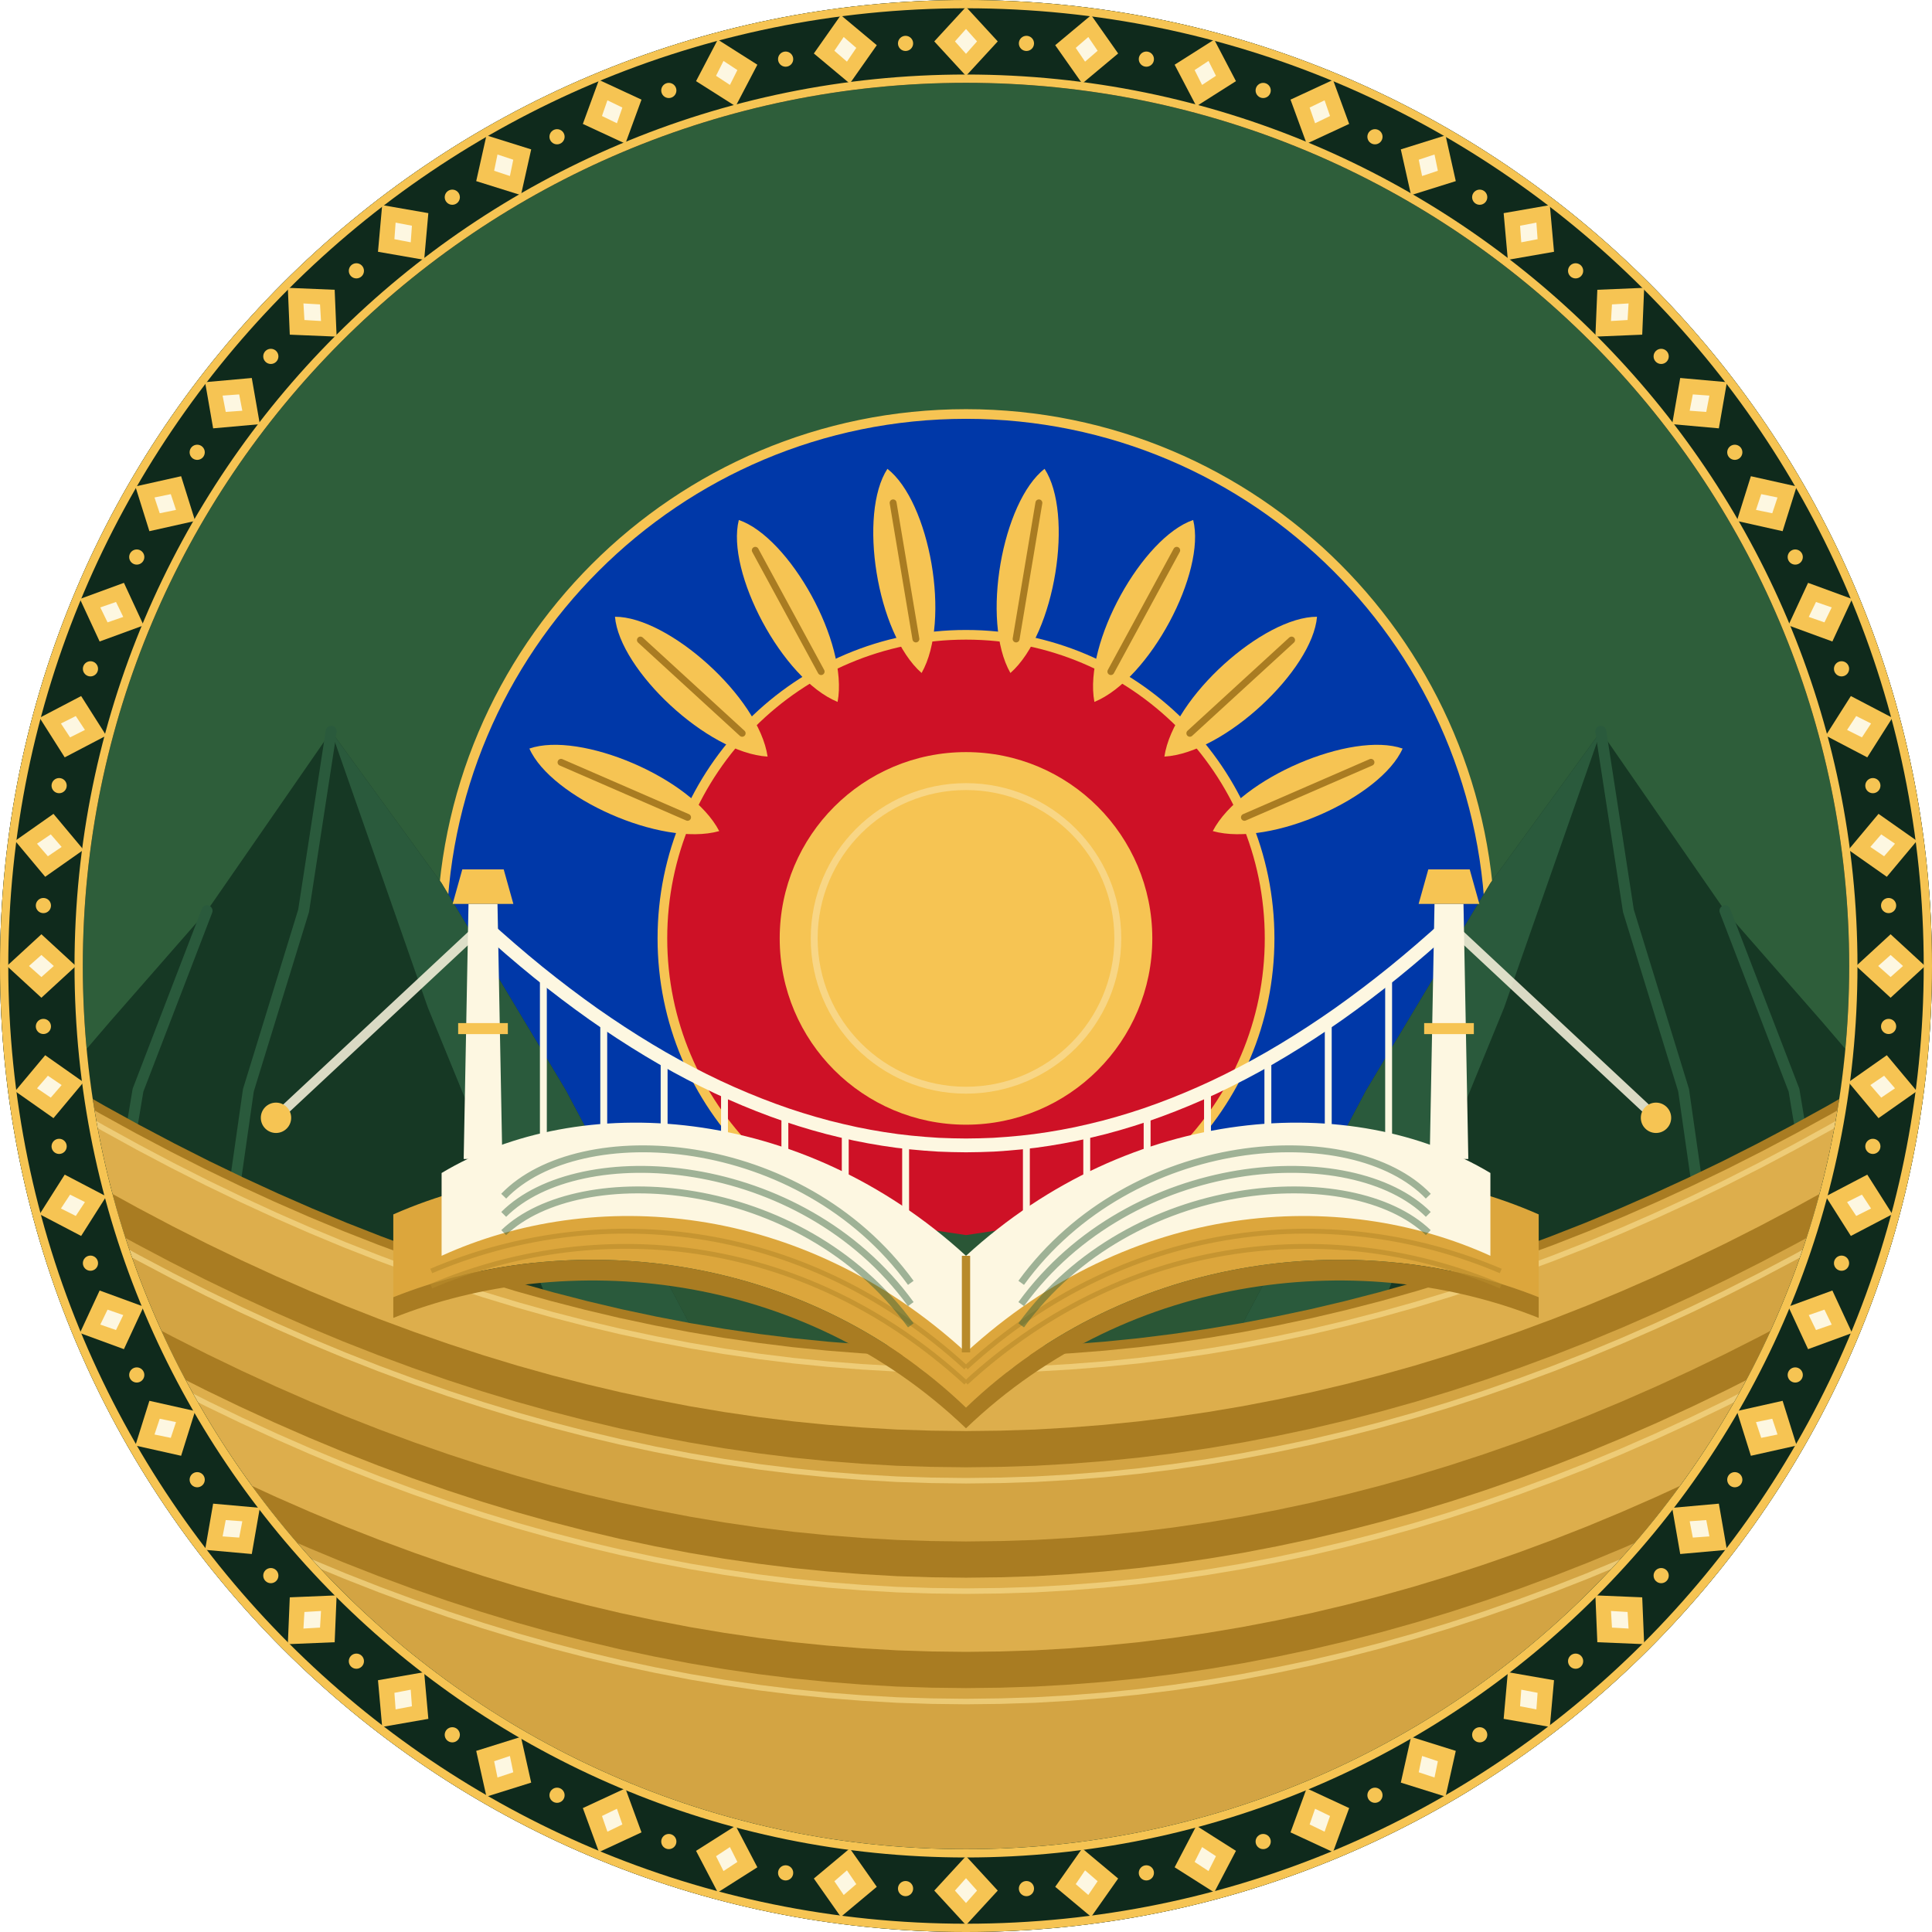
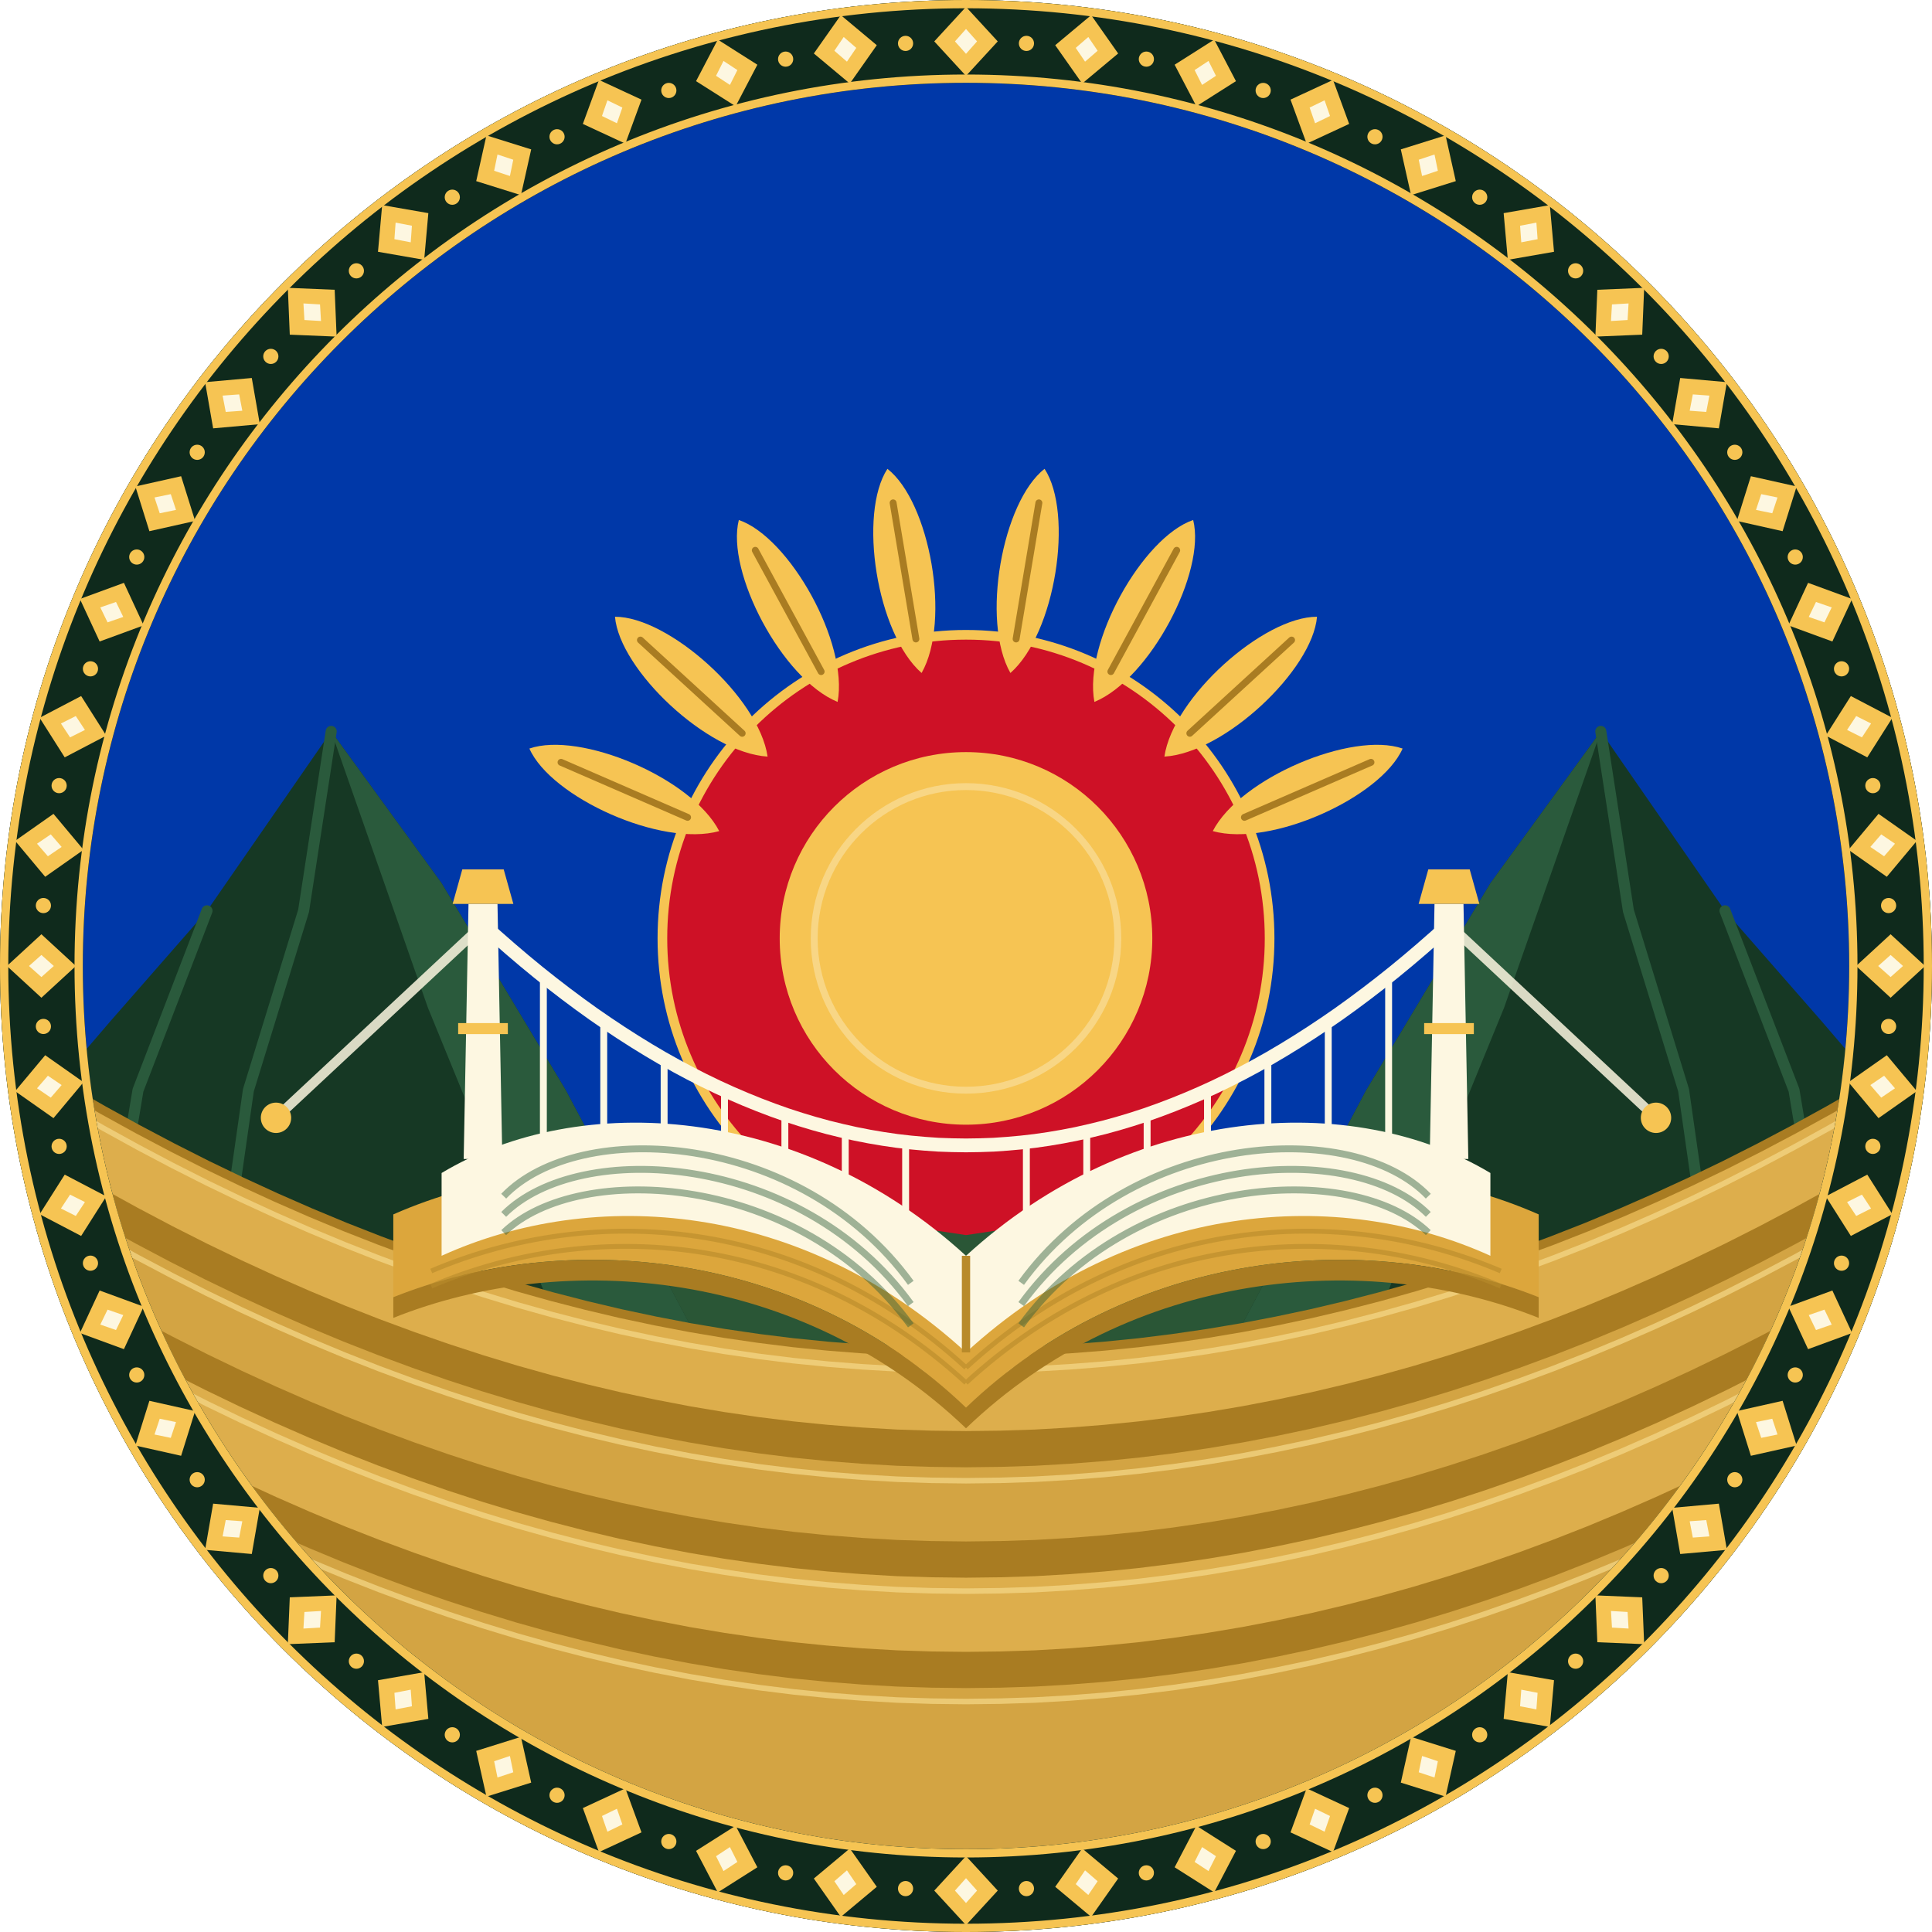
<svg xmlns="http://www.w3.org/2000/svg" viewBox="0 0 280 280" width="280" height="280">
  <g transform="translate(140 140)">
    <circle r="140" fill="#0F2A1C" />
    <defs>
      <clipPath id="mmed">
        <circle r="128" />
      </clipPath>
    </defs>
    <g clip-path="url(#mmed)">
-       <rect x="-140" y="-140" width="280" height="280" fill="#2E5E3A" />
+       <rect x="-140" y="-140" width="280" height="280" fill="#0038A8" />
      <g transform="translate(0 -8)">
-         <circle cx="0" cy="4" r="76" fill="#0038A8" />
        <circle cx="0" cy="4" r="44" fill="#CE1126" />
        <circle cx="0" cy="4" r="44" fill="none" stroke="#F6C453" stroke-width="1.4" />
-         <circle cx="0" cy="4" r="76" fill="none" stroke="#F6C453" stroke-width="1.4" />
        <g fill="#F6C453">
          <path transform="translate(0 4) rotate(-66.5) translate(0 -54)" d="M0,-15 C5.25,-9.3 5.5,8.25 0,15 C-5.5,8.25 -5.25,-9.3 0,-15 Z" />
          <path transform="translate(0 4) rotate(-66.5) translate(0 -54)" d="M0,-10 V10" stroke="#A97C22" stroke-width="1" stroke-linecap="round" />
          <path transform="translate(0 4) rotate(-47.5) translate(0 -54)" d="M0,-15 C5.25,-9.3 5.5,8.25 0,15 C-5.5,8.25 -5.25,-9.3 0,-15 Z" />
          <path transform="translate(0 4) rotate(-47.5) translate(0 -54)" d="M0,-10 V10" stroke="#A97C22" stroke-width="1" stroke-linecap="round" />
          <path transform="translate(0 4) rotate(-28.5) translate(0 -54)" d="M0,-15 C5.25,-9.3 5.5,8.25 0,15 C-5.5,8.25 -5.25,-9.3 0,-15 Z" />
          <path transform="translate(0 4) rotate(-28.5) translate(0 -54)" d="M0,-10 V10" stroke="#A97C22" stroke-width="1" stroke-linecap="round" />
          <path transform="translate(0 4) rotate(-9.5) translate(0 -54)" d="M0,-15 C5.25,-9.3 5.5,8.25 0,15 C-5.5,8.25 -5.25,-9.3 0,-15 Z" />
          <path transform="translate(0 4) rotate(-9.5) translate(0 -54)" d="M0,-10 V10" stroke="#A97C22" stroke-width="1" stroke-linecap="round" />
          <path transform="translate(0 4) rotate(9.5) translate(0 -54)" d="M0,-15 C5.25,-9.3 5.5,8.25 0,15 C-5.5,8.25 -5.25,-9.3 0,-15 Z" />
          <path transform="translate(0 4) rotate(9.5) translate(0 -54)" d="M0,-10 V10" stroke="#A97C22" stroke-width="1" stroke-linecap="round" />
          <path transform="translate(0 4) rotate(28.5) translate(0 -54)" d="M0,-15 C5.25,-9.3 5.5,8.25 0,15 C-5.5,8.25 -5.25,-9.3 0,-15 Z" />
          <path transform="translate(0 4) rotate(28.5) translate(0 -54)" d="M0,-10 V10" stroke="#A97C22" stroke-width="1" stroke-linecap="round" />
          <path transform="translate(0 4) rotate(47.5) translate(0 -54)" d="M0,-15 C5.25,-9.3 5.5,8.25 0,15 C-5.5,8.25 -5.25,-9.3 0,-15 Z" />
          <path transform="translate(0 4) rotate(47.5) translate(0 -54)" d="M0,-10 V10" stroke="#A97C22" stroke-width="1" stroke-linecap="round" />
          <path transform="translate(0 4) rotate(66.5) translate(0 -54)" d="M0,-15 C5.25,-9.3 5.5,8.25 0,15 C-5.5,8.25 -5.25,-9.3 0,-15 Z" />
          <path transform="translate(0 4) rotate(66.5) translate(0 -54)" d="M0,-10 V10" stroke="#A97C22" stroke-width="1" stroke-linecap="round" />
        </g>
        <circle cx="0" cy="4" r="27" fill="#F6C453" />
        <circle cx="0" cy="4" r="22" fill="none" stroke="#FDF7E1" stroke-opacity=".35" stroke-width="1" />
        <path d="M-150,72 -104,44 -72,52 -40,41 0,47 40,41 72,52 104,44 150,72 150,150 -150,150 Z" fill="#2A5636" />
        <path d="M-150,104 -136,30 -124,16 -110,0 -92,-26 -76,-4 -58,26 -40,60 -22,104 Z M150,104 136,30 124,16 110,0 92,-26 76,-4 58,26 40,60 22,104 Z" fill="#163824" />
        <path d="M-92,-26 -76,-4 -58,26 -40,60 -22,104 -48,104 -60,58 -78,14 Z M92,-26 76,-4 58,26 40,60 22,104 48,104 60,58 78,14 Z" fill="#2A5A3C" />
        <path d="M-92,-26 -96,0 -104,26 -108,54 M92,-26 96,0 104,26 108,54 M-110,0 -120,26 -124,50 M110,0 120,26 124,50" fill="none" stroke="#2A5A3C" stroke-width="1.6" stroke-linecap="round" stroke-linejoin="round" />
        <path d="M-150,13.49 -145,16.8 -140,20 -135,23.09 -130,26.06 -125,28.92 -120,31.67 -115,34.31 -110,36.84 -105,39.25 -100,41.55 -95,43.74 -90,45.82 -85,47.78 -80,49.63 -75,51.37 -70,53 -65,54.52 -60,55.92 -55,57.21 -50,58.39 -45,59.45 -40,60.41 -35,61.25 -30,61.98 -25,62.6 -20,63.1 -15,63.49 -10,63.78 -5,63.94 0,64 5,63.94 10,63.78 15,63.49 20,63.1 25,62.6 30,61.98 35,61.25 40,60.41 45,59.45 50,58.39 55,57.21 60,55.92 65,54.52 70,53 75,51.37 80,49.63 85,47.78 90,45.82 95,43.74 100,41.55 105,39.25 110,36.84 115,34.31 120,31.67 125,28.92 130,26.06 135,23.09 140,20 145,16.8 150,13.49 L150,29.49 145,32.8 140,36 135,39.09 130,42.06 125,44.92 120,47.67 115,50.31 110,52.84 105,55.25 100,57.55 95,59.74 90,61.82 85,63.78 80,65.63 75,67.37 70,69 65,70.52 60,71.92 55,73.21 50,74.39 45,75.45 40,76.41 35,77.25 30,77.98 25,78.6 20,79.1 15,79.49 10,79.78 5,79.94 0,80 -5,79.94 -10,79.78 -15,79.49 -20,79.1 -25,78.6 -30,77.98 -35,77.25 -40,76.41 -45,75.45 -50,74.39 -55,73.21 -60,71.92 -65,70.52 -70,69 -75,67.37 -80,65.63 -85,63.78 -90,61.82 -95,59.74 -100,57.55 -105,55.25 -110,52.84 -115,50.31 -120,47.67 -125,44.92 -130,42.06 -135,39.09 -140,36 -145,32.8 -150,29.49 Z" fill="#DDAE4C" />
        <path d="M-150,24.89 -145,28.2 -140,31.4 -135,34.49 -130,37.46 -125,40.32 -120,43.07 -115,45.71 -110,48.24 -105,50.65 -100,52.95 -95,55.14 -90,57.22 -85,59.18 -80,61.03 -75,62.77 -70,64.4 -65,65.92 -60,67.32 -55,68.61 -50,69.79 -45,70.85 -40,71.81 -35,72.65 -30,73.38 -25,74 -20,74.5 -15,74.89 -10,75.18 -5,75.34 0,75.4 5,75.34 10,75.18 15,74.89 20,74.5 25,74 30,73.38 35,72.65 40,71.81 45,70.85 50,69.79 55,68.61 60,67.32 65,65.92 70,64.4 75,62.77 80,61.03 85,59.18 90,57.22 95,55.14 100,52.95 105,50.65 110,48.24 115,45.71 120,43.07 125,40.32 130,37.46 135,34.49 140,31.4 145,28.2 150,24.89 L150,29.49 145,32.8 140,36 135,39.09 130,42.06 125,44.92 120,47.67 115,50.31 110,52.84 105,55.25 100,57.55 95,59.74 90,61.82 85,63.78 80,65.63 75,67.37 70,69 65,70.52 60,71.92 55,73.21 50,74.39 45,75.45 40,76.41 35,77.25 30,77.98 25,78.6 20,79.1 15,79.49 10,79.78 5,79.94 0,80 -5,79.94 -10,79.78 -15,79.49 -20,79.1 -25,78.6 -30,77.98 -35,77.25 -40,76.41 -45,75.45 -50,74.39 -55,73.21 -60,71.92 -65,70.52 -70,69 -75,67.37 -80,65.63 -85,63.78 -90,61.82 -95,59.74 -100,57.55 -105,55.25 -110,52.84 -115,50.31 -120,47.67 -125,44.92 -130,42.06 -135,39.09 -140,36 -145,32.8 -150,29.49 Z" fill="#A97C22" />
        <polyline points="-150,13.49 -145,16.8 -140,20 -135,23.09 -130,26.06 -125,28.92 -120,31.67 -115,34.31 -110,36.84 -105,39.25 -100,41.55 -95,43.74 -90,45.82 -85,47.78 -80,49.63 -75,51.37 -70,53 -65,54.52 -60,55.92 -55,57.21 -50,58.39 -45,59.45 -40,60.41 -35,61.25 -30,61.98 -25,62.6 -20,63.1 -15,63.49 -10,63.78 -5,63.94 0,64 5,63.94 10,63.78 15,63.49 20,63.1 25,62.6 30,61.98 35,61.25 40,60.41 45,59.45 50,58.39 55,57.21 60,55.92 65,54.52 70,53 75,51.37 80,49.63 85,47.78 90,45.82 95,43.74 100,41.55 105,39.25 110,36.84 115,34.31 120,31.67 125,28.92 130,26.06 135,23.09 140,20 145,16.8 150,13.49" fill="none" stroke="#A97C22" stroke-width="1.3" />
        <polyline points="-150,16.09 -145,19.4 -140,22.6 -135,25.69 -130,28.66 -125,31.52 -120,34.27 -115,36.91 -110,39.44 -105,41.85 -100,44.15 -95,46.34 -90,48.42 -85,50.38 -80,52.23 -75,53.97 -70,55.6 -65,57.12 -60,58.52 -55,59.81 -50,60.99 -45,62.05 -40,63.01 -35,63.85 -30,64.58 -25,65.2 -20,65.7 -15,66.09 -10,66.38 -5,66.54 0,66.6 5,66.54 10,66.38 15,66.09 20,65.7 25,65.2 30,64.58 35,63.85 40,63.01 45,62.05 50,60.99 55,59.81 60,58.52 65,57.12 70,55.6 75,53.97 80,52.23 85,50.38 90,48.42 95,46.34 100,44.15 105,41.85 110,39.44 115,36.91 120,34.27 125,31.52 130,28.66 135,25.69 140,22.6 145,19.4 150,16.09" fill="none" stroke="#F6D98A" stroke-opacity=".7" stroke-width=".8" />
        <path d="M-150,29.49 -145,32.8 -140,36 -135,39.09 -130,42.06 -125,44.92 -120,47.67 -115,50.31 -110,52.84 -105,55.25 -100,57.55 -95,59.74 -90,61.82 -85,63.78 -80,65.63 -75,67.37 -70,69 -65,70.52 -60,71.92 -55,73.21 -50,74.39 -45,75.45 -40,76.41 -35,77.25 -30,77.98 -25,78.6 -20,79.1 -15,79.49 -10,79.78 -5,79.94 0,80 5,79.94 10,79.78 15,79.49 20,79.1 25,78.6 30,77.98 35,77.25 40,76.41 45,75.45 50,74.39 55,73.21 60,71.92 65,70.52 70,69 75,67.37 80,65.63 85,63.78 90,61.82 95,59.74 100,57.55 105,55.25 110,52.84 115,50.31 120,47.67 125,44.92 130,42.06 135,39.09 140,36 145,32.8 150,29.49 L150,45.49 145,48.8 140,52 135,55.09 130,58.06 125,60.92 120,63.67 115,66.31 110,68.84 105,71.25 100,73.55 95,75.74 90,77.82 85,79.78 80,81.63 75,83.37 70,85 65,86.52 60,87.92 55,89.21 50,90.39 45,91.45 40,92.41 35,93.25 30,93.98 25,94.6 20,95.1 15,95.49 10,95.78 5,95.94 0,96 -5,95.94 -10,95.78 -15,95.49 -20,95.1 -25,94.6 -30,93.98 -35,93.25 -40,92.41 -45,91.45 -50,90.39 -55,89.21 -60,87.92 -65,86.52 -70,85 -75,83.37 -80,81.63 -85,79.78 -90,77.82 -95,75.74 -100,73.55 -105,71.25 -110,68.84 -115,66.31 -120,63.67 -125,60.92 -130,58.06 -135,55.09 -140,52 -145,48.8 -150,45.49 Z" fill="#D3A443" />
        <path d="M-150,40.89 -145,44.2 -140,47.4 -135,50.49 -130,53.46 -125,56.32 -120,59.07 -115,61.71 -110,64.24 -105,66.65 -100,68.95 -95,71.14 -90,73.22 -85,75.18 -80,77.03 -75,78.77 -70,80.4 -65,81.92 -60,83.32 -55,84.61 -50,85.79 -45,86.85 -40,87.81 -35,88.65 -30,89.38 -25,90 -20,90.5 -15,90.89 -10,91.18 -5,91.34 0,91.4 5,91.34 10,91.18 15,90.89 20,90.5 25,90 30,89.38 35,88.65 40,87.81 45,86.85 50,85.79 55,84.61 60,83.32 65,81.92 70,80.4 75,78.77 80,77.03 85,75.18 90,73.22 95,71.14 100,68.95 105,66.65 110,64.24 115,61.71 120,59.07 125,56.32 130,53.46 135,50.49 140,47.4 145,44.2 150,40.89 L150,45.49 145,48.8 140,52 135,55.09 130,58.06 125,60.92 120,63.67 115,66.31 110,68.84 105,71.25 100,73.55 95,75.74 90,77.82 85,79.78 80,81.63 75,83.37 70,85 65,86.52 60,87.92 55,89.21 50,90.39 45,91.45 40,92.41 35,93.25 30,93.98 25,94.6 20,95.1 15,95.49 10,95.78 5,95.94 0,96 -5,95.94 -10,95.78 -15,95.49 -20,95.1 -25,94.6 -30,93.98 -35,93.25 -40,92.41 -45,91.45 -50,90.39 -55,89.21 -60,87.92 -65,86.52 -70,85 -75,83.37 -80,81.63 -85,79.78 -90,77.82 -95,75.74 -100,73.55 -105,71.25 -110,68.84 -115,66.31 -120,63.67 -125,60.92 -130,58.06 -135,55.09 -140,52 -145,48.8 -150,45.49 Z" fill="#A97C22" />
        <polyline points="-150,29.49 -145,32.8 -140,36 -135,39.09 -130,42.06 -125,44.92 -120,47.67 -115,50.31 -110,52.84 -105,55.25 -100,57.55 -95,59.74 -90,61.82 -85,63.78 -80,65.63 -75,67.37 -70,69 -65,70.52 -60,71.92 -55,73.21 -50,74.39 -45,75.45 -40,76.41 -35,77.25 -30,77.98 -25,78.6 -20,79.1 -15,79.49 -10,79.78 -5,79.94 0,80 5,79.94 10,79.78 15,79.49 20,79.1 25,78.6 30,77.98 35,77.25 40,76.41 45,75.45 50,74.39 55,73.21 60,71.92 65,70.52 70,69 75,67.37 80,65.63 85,63.78 90,61.82 95,59.74 100,57.55 105,55.25 110,52.84 115,50.31 120,47.67 125,44.92 130,42.06 135,39.09 140,36 145,32.8 150,29.49" fill="none" stroke="#A97C22" stroke-width="1.3" />
        <polyline points="-150,32.09 -145,35.4 -140,38.6 -135,41.69 -130,44.66 -125,47.52 -120,50.27 -115,52.91 -110,55.44 -105,57.85 -100,60.15 -95,62.34 -90,64.42 -85,66.38 -80,68.23 -75,69.97 -70,71.6 -65,73.12 -60,74.52 -55,75.81 -50,76.99 -45,78.05 -40,79.01 -35,79.85 -30,80.58 -25,81.2 -20,81.7 -15,82.09 -10,82.38 -5,82.54 0,82.6 5,82.54 10,82.38 15,82.09 20,81.7 25,81.2 30,80.58 35,79.85 40,79.01 45,78.05 50,76.99 55,75.81 60,74.52 65,73.12 70,71.6 75,69.97 80,68.23 85,66.38 90,64.42 95,62.34 100,60.15 105,57.85 110,55.44 115,52.91 120,50.27 125,47.52 130,44.66 135,41.69 140,38.6 145,35.4 150,32.09" fill="none" stroke="#F6D98A" stroke-opacity=".7" stroke-width=".8" />
        <path d="M-150,45.49 -145,48.8 -140,52 -135,55.09 -130,58.06 -125,60.92 -120,63.67 -115,66.31 -110,68.84 -105,71.25 -100,73.55 -95,75.74 -90,77.82 -85,79.78 -80,81.63 -75,83.37 -70,85 -65,86.52 -60,87.92 -55,89.21 -50,90.39 -45,91.45 -40,92.41 -35,93.25 -30,93.98 -25,94.6 -20,95.1 -15,95.49 -10,95.78 -5,95.94 0,96 5,95.94 10,95.78 15,95.49 20,95.1 25,94.6 30,93.98 35,93.25 40,92.41 45,91.45 50,90.39 55,89.21 60,87.92 65,86.52 70,85 75,83.37 80,81.63 85,79.78 90,77.82 95,75.74 100,73.55 105,71.25 110,68.84 115,66.31 120,63.67 125,60.92 130,58.06 135,55.09 140,52 145,48.8 150,45.49 L150,61.49 145,64.8 140,68 135,71.09 130,74.06 125,76.92 120,79.67 115,82.31 110,84.84 105,87.25 100,89.55 95,91.74 90,93.82 85,95.78 80,97.63 75,99.37 70,101 65,102.52 60,103.92 55,105.21 50,106.39 45,107.45 40,108.41 35,109.25 30,109.98 25,110.6 20,111.1 15,111.49 10,111.78 5,111.94 0,112 -5,111.94 -10,111.78 -15,111.49 -20,111.1 -25,110.6 -30,109.98 -35,109.25 -40,108.41 -45,107.45 -50,106.39 -55,105.21 -60,103.92 -65,102.52 -70,101 -75,99.37 -80,97.63 -85,95.78 -90,93.82 -95,91.74 -100,89.55 -105,87.25 -110,84.84 -115,82.31 -120,79.67 -125,76.92 -130,74.06 -135,71.09 -140,68 -145,64.8 -150,61.49 Z" fill="#DDAE4C" />
        <path d="M-150,56.89 -145,60.2 -140,63.4 -135,66.49 -130,69.46 -125,72.32 -120,75.07 -115,77.71 -110,80.24 -105,82.65 -100,84.95 -95,87.14 -90,89.22 -85,91.18 -80,93.03 -75,94.77 -70,96.4 -65,97.92 -60,99.32 -55,100.61 -50,101.79 -45,102.85 -40,103.81 -35,104.65 -30,105.38 -25,106 -20,106.5 -15,106.89 -10,107.18 -5,107.34 0,107.4 5,107.34 10,107.18 15,106.89 20,106.5 25,106 30,105.38 35,104.65 40,103.81 45,102.85 50,101.79 55,100.61 60,99.32 65,97.92 70,96.4 75,94.77 80,93.03 85,91.18 90,89.22 95,87.14 100,84.95 105,82.65 110,80.24 115,77.71 120,75.07 125,72.32 130,69.46 135,66.49 140,63.4 145,60.2 150,56.89 L150,61.49 145,64.8 140,68 135,71.09 130,74.06 125,76.92 120,79.67 115,82.31 110,84.84 105,87.25 100,89.55 95,91.74 90,93.82 85,95.78 80,97.63 75,99.37 70,101 65,102.52 60,103.92 55,105.21 50,106.39 45,107.45 40,108.41 35,109.25 30,109.98 25,110.6 20,111.1 15,111.49 10,111.78 5,111.94 0,112 -5,111.94 -10,111.78 -15,111.49 -20,111.1 -25,110.6 -30,109.98 -35,109.25 -40,108.41 -45,107.45 -50,106.39 -55,105.21 -60,103.92 -65,102.52 -70,101 -75,99.37 -80,97.63 -85,95.78 -90,93.82 -95,91.74 -100,89.55 -105,87.25 -110,84.84 -115,82.31 -120,79.67 -125,76.92 -130,74.06 -135,71.09 -140,68 -145,64.8 -150,61.49 Z" fill="#A97C22" />
        <polyline points="-150,45.49 -145,48.8 -140,52 -135,55.09 -130,58.06 -125,60.92 -120,63.67 -115,66.31 -110,68.84 -105,71.25 -100,73.55 -95,75.74 -90,77.82 -85,79.78 -80,81.63 -75,83.37 -70,85 -65,86.52 -60,87.92 -55,89.21 -50,90.39 -45,91.45 -40,92.41 -35,93.25 -30,93.98 -25,94.6 -20,95.1 -15,95.49 -10,95.78 -5,95.94 0,96 5,95.94 10,95.78 15,95.49 20,95.1 25,94.6 30,93.98 35,93.25 40,92.41 45,91.45 50,90.39 55,89.21 60,87.92 65,86.52 70,85 75,83.37 80,81.63 85,79.78 90,77.82 95,75.74 100,73.55 105,71.25 110,68.84 115,66.31 120,63.67 125,60.92 130,58.06 135,55.09 140,52 145,48.8 150,45.49" fill="none" stroke="#A97C22" stroke-width="1.3" />
        <polyline points="-150,48.09 -145,51.4 -140,54.6 -135,57.69 -130,60.66 -125,63.52 -120,66.27 -115,68.91 -110,71.44 -105,73.85 -100,76.15 -95,78.34 -90,80.42 -85,82.38 -80,84.23 -75,85.97 -70,87.6 -65,89.12 -60,90.52 -55,91.81 -50,92.99 -45,94.05 -40,95.01 -35,95.85 -30,96.58 -25,97.2 -20,97.7 -15,98.09 -10,98.38 -5,98.54 0,98.6 5,98.54 10,98.38 15,98.09 20,97.7 25,97.2 30,96.58 35,95.85 40,95.01 45,94.05 50,92.99 55,91.81 60,90.52 65,89.12 70,87.6 75,85.97 80,84.23 85,82.38 90,80.42 95,78.34 100,76.15 105,73.85 110,71.44 115,68.91 120,66.27 125,63.52 130,60.66 135,57.69 140,54.6 145,51.4 150,48.09" fill="none" stroke="#F6D98A" stroke-opacity=".7" stroke-width=".8" />
        <path d="M-150,61.49 -145,64.8 -140,68 -135,71.09 -130,74.06 -125,76.92 -120,79.67 -115,82.31 -110,84.84 -105,87.25 -100,89.55 -95,91.74 -90,93.82 -85,95.78 -80,97.63 -75,99.37 -70,101 -65,102.52 -60,103.92 -55,105.21 -50,106.39 -45,107.45 -40,108.41 -35,109.25 -30,109.98 -25,110.6 -20,111.1 -15,111.49 -10,111.78 -5,111.94 0,112 5,111.94 10,111.78 15,111.49 20,111.1 25,110.6 30,109.98 35,109.25 40,108.41 45,107.45 50,106.39 55,105.21 60,103.92 65,102.52 70,101 75,99.37 80,97.63 85,95.78 90,93.82 95,91.74 100,89.55 105,87.25 110,84.84 115,82.31 120,79.67 125,76.92 130,74.06 135,71.09 140,68 145,64.8 150,61.49 L150,160 145,160 140,160 135,160 130,160 125,160 120,160 115,160 110,160 105,160 100,160 95,160 90,160 85,160 80,160 75,160 70,160 65,160 60,160 55,160 50,160 45,160 40,160 35,160 30,160 25,160 20,160 15,160 10,160 5,160 0,160 -5,160 -10,160 -15,160 -20,160 -25,160 -30,160 -35,160 -40,160 -45,160 -50,160 -55,160 -60,160 -65,160 -70,160 -75,160 -80,160 -85,160 -90,160 -95,160 -100,160 -105,160 -110,160 -115,160 -120,160 -125,160 -130,160 -135,160 -140,160 -145,160 -150,160 Z" fill="#D3A443" />
        <polyline points="-150,61.49 -145,64.8 -140,68 -135,71.09 -130,74.06 -125,76.92 -120,79.67 -115,82.31 -110,84.84 -105,87.25 -100,89.55 -95,91.74 -90,93.82 -85,95.78 -80,97.63 -75,99.37 -70,101 -65,102.52 -60,103.92 -55,105.21 -50,106.39 -45,107.45 -40,108.41 -35,109.25 -30,109.98 -25,110.6 -20,111.1 -15,111.49 -10,111.78 -5,111.94 0,112 5,111.94 10,111.78 15,111.49 20,111.1 25,110.6 30,109.98 35,109.25 40,108.41 45,107.45 50,106.39 55,105.21 60,103.92 65,102.52 70,101 75,99.37 80,97.63 85,95.78 90,93.82 95,91.74 100,89.55 105,87.25 110,84.84 115,82.31 120,79.67 125,76.92 130,74.06 135,71.09 140,68 145,64.8 150,61.49" fill="none" stroke="#A97C22" stroke-width="1.3" />
        <polyline points="-150,64.09 -145,67.4 -140,70.6 -135,73.69 -130,76.66 -125,79.52 -120,82.27 -115,84.91 -110,87.44 -105,89.85 -100,92.15 -95,94.34 -90,96.42 -85,98.38 -80,100.23 -75,101.97 -70,103.6 -65,105.12 -60,106.52 -55,107.81 -50,108.99 -45,110.05 -40,111.01 -35,111.85 -30,112.58 -25,113.2 -20,113.7 -15,114.09 -10,114.38 -5,114.54 0,114.6 5,114.54 10,114.38 15,114.09 20,113.7 25,113.2 30,112.58 35,111.85 40,111.01 45,110.05 50,108.99 55,107.81 60,106.52 65,105.12 70,103.6 75,101.97 80,100.23 85,98.38 90,96.42 95,94.34 100,92.15 105,89.85 110,87.44 115,84.91 120,82.27 125,79.52 130,76.66 135,73.69 140,70.6 145,67.4 150,64.09" fill="none" stroke="#F6D98A" stroke-opacity=".7" stroke-width=".8" />
        <g fill="none" stroke="#FDF7E1" stroke-linecap="round">
          <path d="M-70,2 L-100,30 M70,2 L100,30" stroke-width="1.4" stroke-opacity=".85" />
          <polyline points="-70,2 -68,3.8 -66,5.55 -64,7.25 -62,8.9 -60,10.49 -58,12.03 -56,13.52 -54,14.96 -52,16.34 -50,17.67 -48,18.95 -46,20.18 -44,21.36 -42,22.48 -40,23.55 -38,24.57 -36,25.54 -34,26.45 -32,27.31 -30,28.12 -28,28.88 -26,29.59 -24,30.24 -22,30.84 -20,31.39 -18,31.88 -16,32.33 -14,32.72 -12,33.06 -10,33.35 -8,33.58 -6,33.76 -4,33.9 -2,33.97 0,34 2,33.97 4,33.9 6,33.76 8,33.58 10,33.35 12,33.06 14,32.72 16,32.33 18,31.88 20,31.39 22,30.84 24,30.24 26,29.59 28,28.88 30,28.12 32,27.31 34,26.45 36,25.54 38,24.57 40,23.55 42,22.48 44,21.36 46,20.18 48,18.95 50,17.67 52,16.34 54,14.96 56,13.52 58,12.03 60,10.49 62,8.9 64,7.25 66,5.55 68,3.8 70,2" stroke-width="2" />
          <path d="M-61.25,9.5 V32.77 M-52.5,16 V31.47 M-43.75,21.5 V31.44 M-35,26 V32.59 M-26.25,29.5 V34.93 M-17.5,32 V38.56 M-8.75,33.5 V43.67 M8.75,33.5 V43.67 M17.5,32 V38.56 M26.25,29.5 V34.93 M35,26 V32.59 M43.75,21.5 V31.44 M52.5,16 V31.47 M61.25,9.5 V32.77" stroke-width="1" />
        </g>
        <circle cx="-100" cy="30" r="2.2" fill="#F6C453" />
        <circle cx="100" cy="30" r="2.2" fill="#F6C453" />
        <path d="M-83,44 C-58,33 -24,36 0,58 C24,36 58,33 83,44 L83,56 C58,46 24,49 0,72 C-24,49 -58,46 -83,56 Z" fill="#DCA63C" />
        <path d="M-83,56 C-58,46 -24,49 0,72 C24,49 58,46 83,56 L83,59 C58,49 24,52 0,75 C-24,52 -58,49 -83,59 Z" fill="#A97C22" />
        <path d="M-76,38 C-56,26 -24,28 0,50 L0,64 C-24,42 -54,40 -76,50 Z M76,38 C56,26 24,28 0,50 L0,64 C24,42 54,40 76,50 Z" fill="#FDF7E1" />
        <path d="M-77.5,52.2 C-54,42.2 -24,44.2 0,66.2 M77.5,52.2 C54,42.2 24,44.2 0,66.2 M-77.5,54.4 C-54,44.4 -24,46.4 0,68.4 M77.5,54.4 C54,44.4 24,46.4 0,68.4" fill="none" stroke="#B88A2A" stroke-opacity=".6" stroke-width=".7" />
        <path d="M-67,41.36 C-56,29.92 -24,31.92 -8,53.92 M67,41.36 C56,29.92 24,31.92 8,53.92 M-67,44 C-56,33 -24,35 -8,57 M67,44 C56,33 24,35 8,57 M-67,46.64 C-56,36.08 -24,38.08 -8,60.08 M67,46.64 C56,36.08 24,38.08 8,60.08" fill="none" stroke="#2E5E3A" stroke-opacity=".45" stroke-width="1" />
        <path d="M0,50 V64" stroke="#B88A2A" stroke-width="1.2" />
        <path d="M-72.8,35.97 L-72.1,-1 L-67.9,-1 L-67.2,35.97 Z" fill="#FDF7E1" />
        <path d="M-74.4,-1 L-65.6,-1 L-67,-6 L-73,-6 Z" fill="#F6C453" />
        <rect x="-73.6" y="16.27" width="7.2" height="1.6" fill="#F6C453" />
        <path d="M67.2,35.97 L67.9,-1 L72.1,-1 L72.8,35.97 Z" fill="#FDF7E1" />
        <path d="M65.6,-1 L74.4,-1 L73,-6 L67,-6 Z" fill="#F6C453" />
        <rect x="66.4" y="16.27" width="7.2" height="1.6" fill="#F6C453" />
      </g>
    </g>
    <circle r="134" fill="none" stroke="#0F2A1C" stroke-width="12" />
    <g fill="#F6C453">
      <path transform="translate(0 -134) rotate(0)" d="M0,-5 L4.6,0 L0,5 L-4.6,0 Z" />
      <path transform="translate(17.49 -132.85) rotate(7.5)" d="M0,-5 L4.6,0 L0,5 L-4.6,0 Z" />
      <path transform="translate(34.68 -129.43) rotate(15)" d="M0,-5 L4.6,0 L0,5 L-4.6,0 Z" />
      <path transform="translate(51.28 -123.8) rotate(22.5)" d="M0,-5 L4.6,0 L0,5 L-4.6,0 Z" />
      <path transform="translate(67 -116.05) rotate(30)" d="M0,-5 L4.6,0 L0,5 L-4.6,0 Z" />
      <path transform="translate(81.57 -106.31) rotate(37.5)" d="M0,-5 L4.6,0 L0,5 L-4.6,0 Z" />
      <path transform="translate(94.75 -94.75) rotate(45)" d="M0,-5 L4.6,0 L0,5 L-4.6,0 Z" />
      <path transform="translate(106.31 -81.57) rotate(52.5)" d="M0,-5 L4.6,0 L0,5 L-4.6,0 Z" />
      <path transform="translate(116.05 -67) rotate(60)" d="M0,-5 L4.6,0 L0,5 L-4.6,0 Z" />
      <path transform="translate(123.8 -51.28) rotate(67.5)" d="M0,-5 L4.6,0 L0,5 L-4.6,0 Z" />
      <path transform="translate(129.43 -34.68) rotate(75)" d="M0,-5 L4.6,0 L0,5 L-4.6,0 Z" />
      <path transform="translate(132.85 -17.49) rotate(82.5)" d="M0,-5 L4.6,0 L0,5 L-4.6,0 Z" />
      <path transform="translate(134 0) rotate(90)" d="M0,-5 L4.6,0 L0,5 L-4.6,0 Z" />
      <path transform="translate(132.85 17.49) rotate(97.5)" d="M0,-5 L4.6,0 L0,5 L-4.6,0 Z" />
      <path transform="translate(129.43 34.68) rotate(105)" d="M0,-5 L4.6,0 L0,5 L-4.6,0 Z" />
      <path transform="translate(123.8 51.28) rotate(112.5)" d="M0,-5 L4.6,0 L0,5 L-4.6,0 Z" />
      <path transform="translate(116.05 67) rotate(120)" d="M0,-5 L4.6,0 L0,5 L-4.6,0 Z" />
      <path transform="translate(106.31 81.57) rotate(127.5)" d="M0,-5 L4.6,0 L0,5 L-4.6,0 Z" />
      <path transform="translate(94.75 94.75) rotate(135)" d="M0,-5 L4.6,0 L0,5 L-4.6,0 Z" />
      <path transform="translate(81.57 106.31) rotate(142.5)" d="M0,-5 L4.6,0 L0,5 L-4.6,0 Z" />
      <path transform="translate(67 116.05) rotate(150)" d="M0,-5 L4.6,0 L0,5 L-4.6,0 Z" />
      <path transform="translate(51.28 123.8) rotate(157.5)" d="M0,-5 L4.6,0 L0,5 L-4.6,0 Z" />
      <path transform="translate(34.68 129.43) rotate(165)" d="M0,-5 L4.6,0 L0,5 L-4.6,0 Z" />
      <path transform="translate(17.49 132.85) rotate(172.5)" d="M0,-5 L4.6,0 L0,5 L-4.6,0 Z" />
      <path transform="translate(0 134) rotate(180)" d="M0,-5 L4.6,0 L0,5 L-4.6,0 Z" />
      <path transform="translate(-17.49 132.85) rotate(187.5)" d="M0,-5 L4.6,0 L0,5 L-4.6,0 Z" />
      <path transform="translate(-34.68 129.43) rotate(195)" d="M0,-5 L4.6,0 L0,5 L-4.6,0 Z" />
      <path transform="translate(-51.28 123.8) rotate(202.5)" d="M0,-5 L4.6,0 L0,5 L-4.6,0 Z" />
      <path transform="translate(-67 116.05) rotate(210)" d="M0,-5 L4.6,0 L0,5 L-4.6,0 Z" />
      <path transform="translate(-81.57 106.31) rotate(217.5)" d="M0,-5 L4.6,0 L0,5 L-4.6,0 Z" />
      <path transform="translate(-94.75 94.75) rotate(225)" d="M0,-5 L4.6,0 L0,5 L-4.6,0 Z" />
      <path transform="translate(-106.31 81.57) rotate(232.5)" d="M0,-5 L4.6,0 L0,5 L-4.6,0 Z" />
      <path transform="translate(-116.05 67) rotate(240)" d="M0,-5 L4.6,0 L0,5 L-4.6,0 Z" />
      <path transform="translate(-123.8 51.28) rotate(247.5)" d="M0,-5 L4.6,0 L0,5 L-4.6,0 Z" />
      <path transform="translate(-129.43 34.68) rotate(255)" d="M0,-5 L4.6,0 L0,5 L-4.6,0 Z" />
      <path transform="translate(-132.85 17.49) rotate(262.5)" d="M0,-5 L4.6,0 L0,5 L-4.6,0 Z" />
      <path transform="translate(-134 0) rotate(270)" d="M0,-5 L4.6,0 L0,5 L-4.6,0 Z" />
      <path transform="translate(-132.85 -17.49) rotate(277.5)" d="M0,-5 L4.6,0 L0,5 L-4.6,0 Z" />
      <path transform="translate(-129.43 -34.68) rotate(285)" d="M0,-5 L4.6,0 L0,5 L-4.6,0 Z" />
      <path transform="translate(-123.8 -51.28) rotate(292.5)" d="M0,-5 L4.6,0 L0,5 L-4.6,0 Z" />
      <path transform="translate(-116.05 -67) rotate(300)" d="M0,-5 L4.6,0 L0,5 L-4.6,0 Z" />
      <path transform="translate(-106.31 -81.57) rotate(307.5)" d="M0,-5 L4.6,0 L0,5 L-4.6,0 Z" />
      <path transform="translate(-94.75 -94.75) rotate(315)" d="M0,-5 L4.6,0 L0,5 L-4.6,0 Z" />
      <path transform="translate(-81.57 -106.31) rotate(322.5)" d="M0,-5 L4.6,0 L0,5 L-4.6,0 Z" />
      <path transform="translate(-67 -116.05) rotate(330)" d="M0,-5 L4.6,0 L0,5 L-4.6,0 Z" />
      <path transform="translate(-51.28 -123.8) rotate(337.5)" d="M0,-5 L4.6,0 L0,5 L-4.6,0 Z" />
      <path transform="translate(-34.68 -129.43) rotate(345)" d="M0,-5 L4.6,0 L0,5 L-4.6,0 Z" />
      <path transform="translate(-17.49 -132.85) rotate(352.5)" d="M0,-5 L4.6,0 L0,5 L-4.6,0 Z" />
      <circle cx="8.76" cy="-133.71" r="1.1" />
      <circle cx="26.14" cy="-131.43" r="1.1" />
      <circle cx="43.07" cy="-126.89" r="1.1" />
      <circle cx="59.27" cy="-120.18" r="1.1" />
      <circle cx="74.45" cy="-111.42" r="1.1" />
      <circle cx="88.35" cy="-100.75" r="1.1" />
      <circle cx="100.75" cy="-88.35" r="1.1" />
      <circle cx="111.42" cy="-74.45" r="1.1" />
      <circle cx="120.18" cy="-59.27" r="1.1" />
      <circle cx="126.89" cy="-43.07" r="1.1" />
      <circle cx="131.43" cy="-26.14" r="1.1" />
      <circle cx="133.71" cy="-8.76" r="1.1" />
      <circle cx="133.71" cy="8.76" r="1.1" />
      <circle cx="131.43" cy="26.14" r="1.1" />
      <circle cx="126.89" cy="43.07" r="1.1" />
      <circle cx="120.18" cy="59.27" r="1.1" />
      <circle cx="111.42" cy="74.45" r="1.1" />
      <circle cx="100.75" cy="88.35" r="1.1" />
      <circle cx="88.35" cy="100.75" r="1.1" />
      <circle cx="74.45" cy="111.42" r="1.1" />
      <circle cx="59.27" cy="120.18" r="1.1" />
      <circle cx="43.07" cy="126.89" r="1.1" />
      <circle cx="26.14" cy="131.43" r="1.1" />
      <circle cx="8.76" cy="133.71" r="1.1" />
      <circle cx="-8.76" cy="133.71" r="1.1" />
      <circle cx="-26.14" cy="131.43" r="1.1" />
      <circle cx="-43.07" cy="126.89" r="1.1" />
      <circle cx="-59.27" cy="120.18" r="1.1" />
      <circle cx="-74.45" cy="111.42" r="1.1" />
      <circle cx="-88.35" cy="100.75" r="1.1" />
      <circle cx="-100.75" cy="88.35" r="1.1" />
      <circle cx="-111.42" cy="74.45" r="1.1" />
      <circle cx="-120.18" cy="59.27" r="1.1" />
      <circle cx="-126.89" cy="43.07" r="1.1" />
      <circle cx="-131.43" cy="26.14" r="1.1" />
      <circle cx="-133.71" cy="8.76" r="1.1" />
      <circle cx="-133.71" cy="-8.76" r="1.1" />
      <circle cx="-131.43" cy="-26.14" r="1.1" />
      <circle cx="-126.89" cy="-43.07" r="1.1" />
      <circle cx="-120.18" cy="-59.27" r="1.1" />
      <circle cx="-111.42" cy="-74.45" r="1.1" />
      <circle cx="-100.75" cy="-88.35" r="1.1" />
      <circle cx="-88.35" cy="-100.75" r="1.1" />
      <circle cx="-74.45" cy="-111.42" r="1.1" />
      <circle cx="-59.27" cy="-120.18" r="1.1" />
      <circle cx="-43.07" cy="-126.89" r="1.1" />
      <circle cx="-26.14" cy="-131.43" r="1.1" />
      <circle cx="-8.76" cy="-133.71" r="1.1" />
    </g>
    <g fill="#FDF7E1">
      <path transform="translate(0 -134) rotate(0)" d="M0,-1.8 L1.6,0 L0,1.8 L-1.6,0 Z" />
      <path transform="translate(17.49 -132.85) rotate(7.5)" d="M0,-1.8 L1.6,0 L0,1.8 L-1.6,0 Z" />
      <path transform="translate(34.68 -129.43) rotate(15)" d="M0,-1.8 L1.6,0 L0,1.8 L-1.6,0 Z" />
      <path transform="translate(51.28 -123.8) rotate(22.5)" d="M0,-1.8 L1.6,0 L0,1.8 L-1.6,0 Z" />
      <path transform="translate(67 -116.05) rotate(30)" d="M0,-1.8 L1.6,0 L0,1.8 L-1.6,0 Z" />
      <path transform="translate(81.57 -106.31) rotate(37.5)" d="M0,-1.8 L1.6,0 L0,1.8 L-1.6,0 Z" />
      <path transform="translate(94.75 -94.75) rotate(45)" d="M0,-1.8 L1.6,0 L0,1.8 L-1.6,0 Z" />
      <path transform="translate(106.31 -81.57) rotate(52.5)" d="M0,-1.8 L1.6,0 L0,1.8 L-1.6,0 Z" />
      <path transform="translate(116.05 -67) rotate(60)" d="M0,-1.8 L1.6,0 L0,1.8 L-1.6,0 Z" />
      <path transform="translate(123.8 -51.28) rotate(67.5)" d="M0,-1.8 L1.6,0 L0,1.8 L-1.6,0 Z" />
      <path transform="translate(129.43 -34.68) rotate(75)" d="M0,-1.8 L1.6,0 L0,1.8 L-1.6,0 Z" />
      <path transform="translate(132.85 -17.49) rotate(82.5)" d="M0,-1.8 L1.6,0 L0,1.8 L-1.6,0 Z" />
      <path transform="translate(134 0) rotate(90)" d="M0,-1.8 L1.6,0 L0,1.8 L-1.6,0 Z" />
      <path transform="translate(132.85 17.49) rotate(97.5)" d="M0,-1.8 L1.6,0 L0,1.8 L-1.6,0 Z" />
      <path transform="translate(129.43 34.68) rotate(105)" d="M0,-1.8 L1.6,0 L0,1.8 L-1.6,0 Z" />
      <path transform="translate(123.8 51.28) rotate(112.5)" d="M0,-1.8 L1.6,0 L0,1.8 L-1.6,0 Z" />
      <path transform="translate(116.05 67) rotate(120)" d="M0,-1.8 L1.6,0 L0,1.8 L-1.6,0 Z" />
      <path transform="translate(106.31 81.57) rotate(127.5)" d="M0,-1.8 L1.6,0 L0,1.8 L-1.6,0 Z" />
      <path transform="translate(94.75 94.75) rotate(135)" d="M0,-1.8 L1.6,0 L0,1.8 L-1.6,0 Z" />
      <path transform="translate(81.57 106.31) rotate(142.5)" d="M0,-1.8 L1.6,0 L0,1.8 L-1.6,0 Z" />
      <path transform="translate(67 116.05) rotate(150)" d="M0,-1.8 L1.6,0 L0,1.8 L-1.6,0 Z" />
      <path transform="translate(51.28 123.8) rotate(157.5)" d="M0,-1.8 L1.6,0 L0,1.8 L-1.6,0 Z" />
      <path transform="translate(34.68 129.43) rotate(165)" d="M0,-1.8 L1.6,0 L0,1.8 L-1.6,0 Z" />
      <path transform="translate(17.49 132.85) rotate(172.5)" d="M0,-1.8 L1.6,0 L0,1.8 L-1.6,0 Z" />
      <path transform="translate(0 134) rotate(180)" d="M0,-1.8 L1.6,0 L0,1.8 L-1.6,0 Z" />
      <path transform="translate(-17.49 132.85) rotate(187.5)" d="M0,-1.8 L1.6,0 L0,1.8 L-1.6,0 Z" />
      <path transform="translate(-34.68 129.43) rotate(195)" d="M0,-1.8 L1.6,0 L0,1.8 L-1.6,0 Z" />
      <path transform="translate(-51.28 123.8) rotate(202.5)" d="M0,-1.8 L1.6,0 L0,1.8 L-1.6,0 Z" />
      <path transform="translate(-67 116.05) rotate(210)" d="M0,-1.8 L1.6,0 L0,1.8 L-1.6,0 Z" />
      <path transform="translate(-81.57 106.31) rotate(217.5)" d="M0,-1.8 L1.6,0 L0,1.8 L-1.6,0 Z" />
      <path transform="translate(-94.75 94.75) rotate(225)" d="M0,-1.8 L1.6,0 L0,1.8 L-1.6,0 Z" />
      <path transform="translate(-106.31 81.57) rotate(232.5)" d="M0,-1.8 L1.6,0 L0,1.8 L-1.6,0 Z" />
      <path transform="translate(-116.05 67) rotate(240)" d="M0,-1.8 L1.6,0 L0,1.8 L-1.6,0 Z" />
      <path transform="translate(-123.8 51.28) rotate(247.5)" d="M0,-1.8 L1.6,0 L0,1.8 L-1.6,0 Z" />
      <path transform="translate(-129.43 34.68) rotate(255)" d="M0,-1.8 L1.6,0 L0,1.8 L-1.6,0 Z" />
      <path transform="translate(-132.85 17.49) rotate(262.5)" d="M0,-1.8 L1.6,0 L0,1.8 L-1.6,0 Z" />
      <path transform="translate(-134 0) rotate(270)" d="M0,-1.8 L1.6,0 L0,1.8 L-1.6,0 Z" />
      <path transform="translate(-132.85 -17.49) rotate(277.5)" d="M0,-1.8 L1.6,0 L0,1.8 L-1.6,0 Z" />
      <path transform="translate(-129.43 -34.68) rotate(285)" d="M0,-1.8 L1.6,0 L0,1.8 L-1.6,0 Z" />
      <path transform="translate(-123.8 -51.28) rotate(292.5)" d="M0,-1.8 L1.6,0 L0,1.8 L-1.6,0 Z" />
      <path transform="translate(-116.05 -67) rotate(300)" d="M0,-1.8 L1.6,0 L0,1.8 L-1.6,0 Z" />
      <path transform="translate(-106.31 -81.57) rotate(307.5)" d="M0,-1.8 L1.6,0 L0,1.8 L-1.6,0 Z" />
      <path transform="translate(-94.75 -94.75) rotate(315)" d="M0,-1.8 L1.6,0 L0,1.8 L-1.6,0 Z" />
      <path transform="translate(-81.57 -106.31) rotate(322.5)" d="M0,-1.8 L1.6,0 L0,1.8 L-1.6,0 Z" />
      <path transform="translate(-67 -116.05) rotate(330)" d="M0,-1.8 L1.6,0 L0,1.8 L-1.6,0 Z" />
      <path transform="translate(-51.28 -123.8) rotate(337.5)" d="M0,-1.8 L1.6,0 L0,1.8 L-1.6,0 Z" />
      <path transform="translate(-34.68 -129.43) rotate(345)" d="M0,-1.8 L1.6,0 L0,1.8 L-1.6,0 Z" />
      <path transform="translate(-17.49 -132.85) rotate(352.5)" d="M0,-1.8 L1.6,0 L0,1.8 L-1.6,0 Z" />
    </g>
    <circle r="128.6" fill="none" stroke="#F6C453" stroke-width="1.2" />
    <circle r="139.4" fill="none" stroke="#F6C453" stroke-width="1.2" />
  </g>
</svg>
